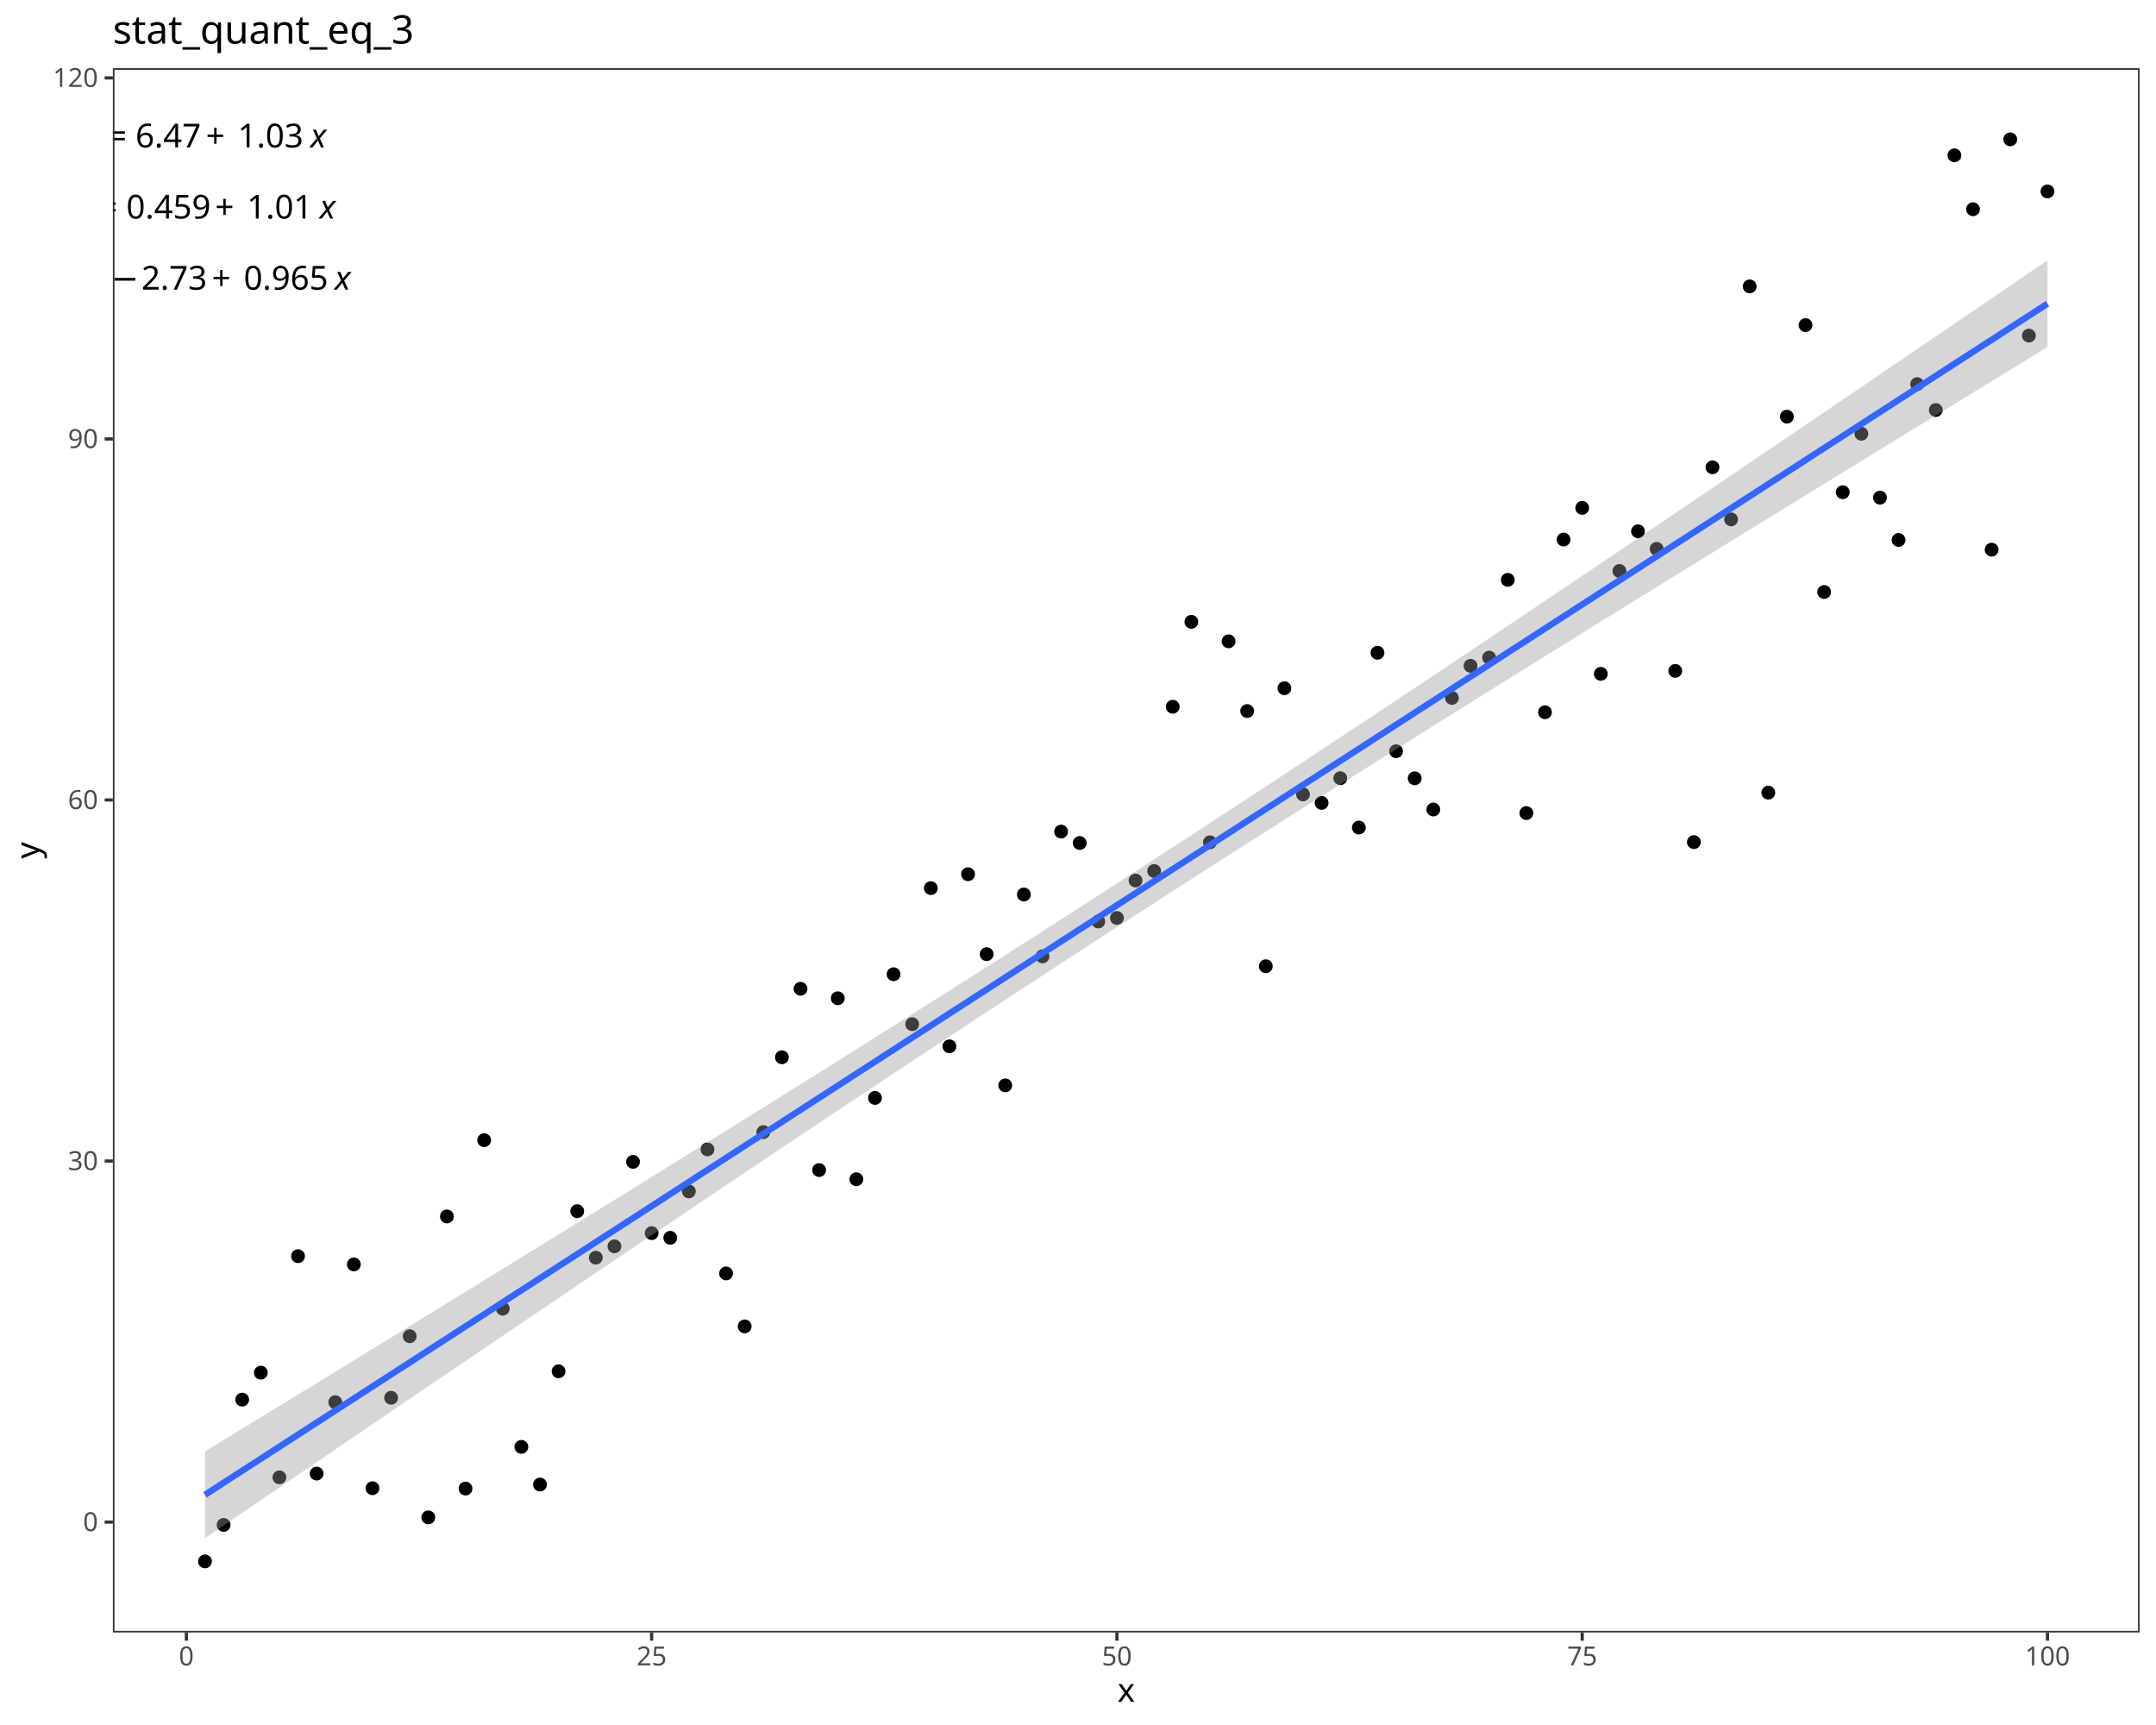
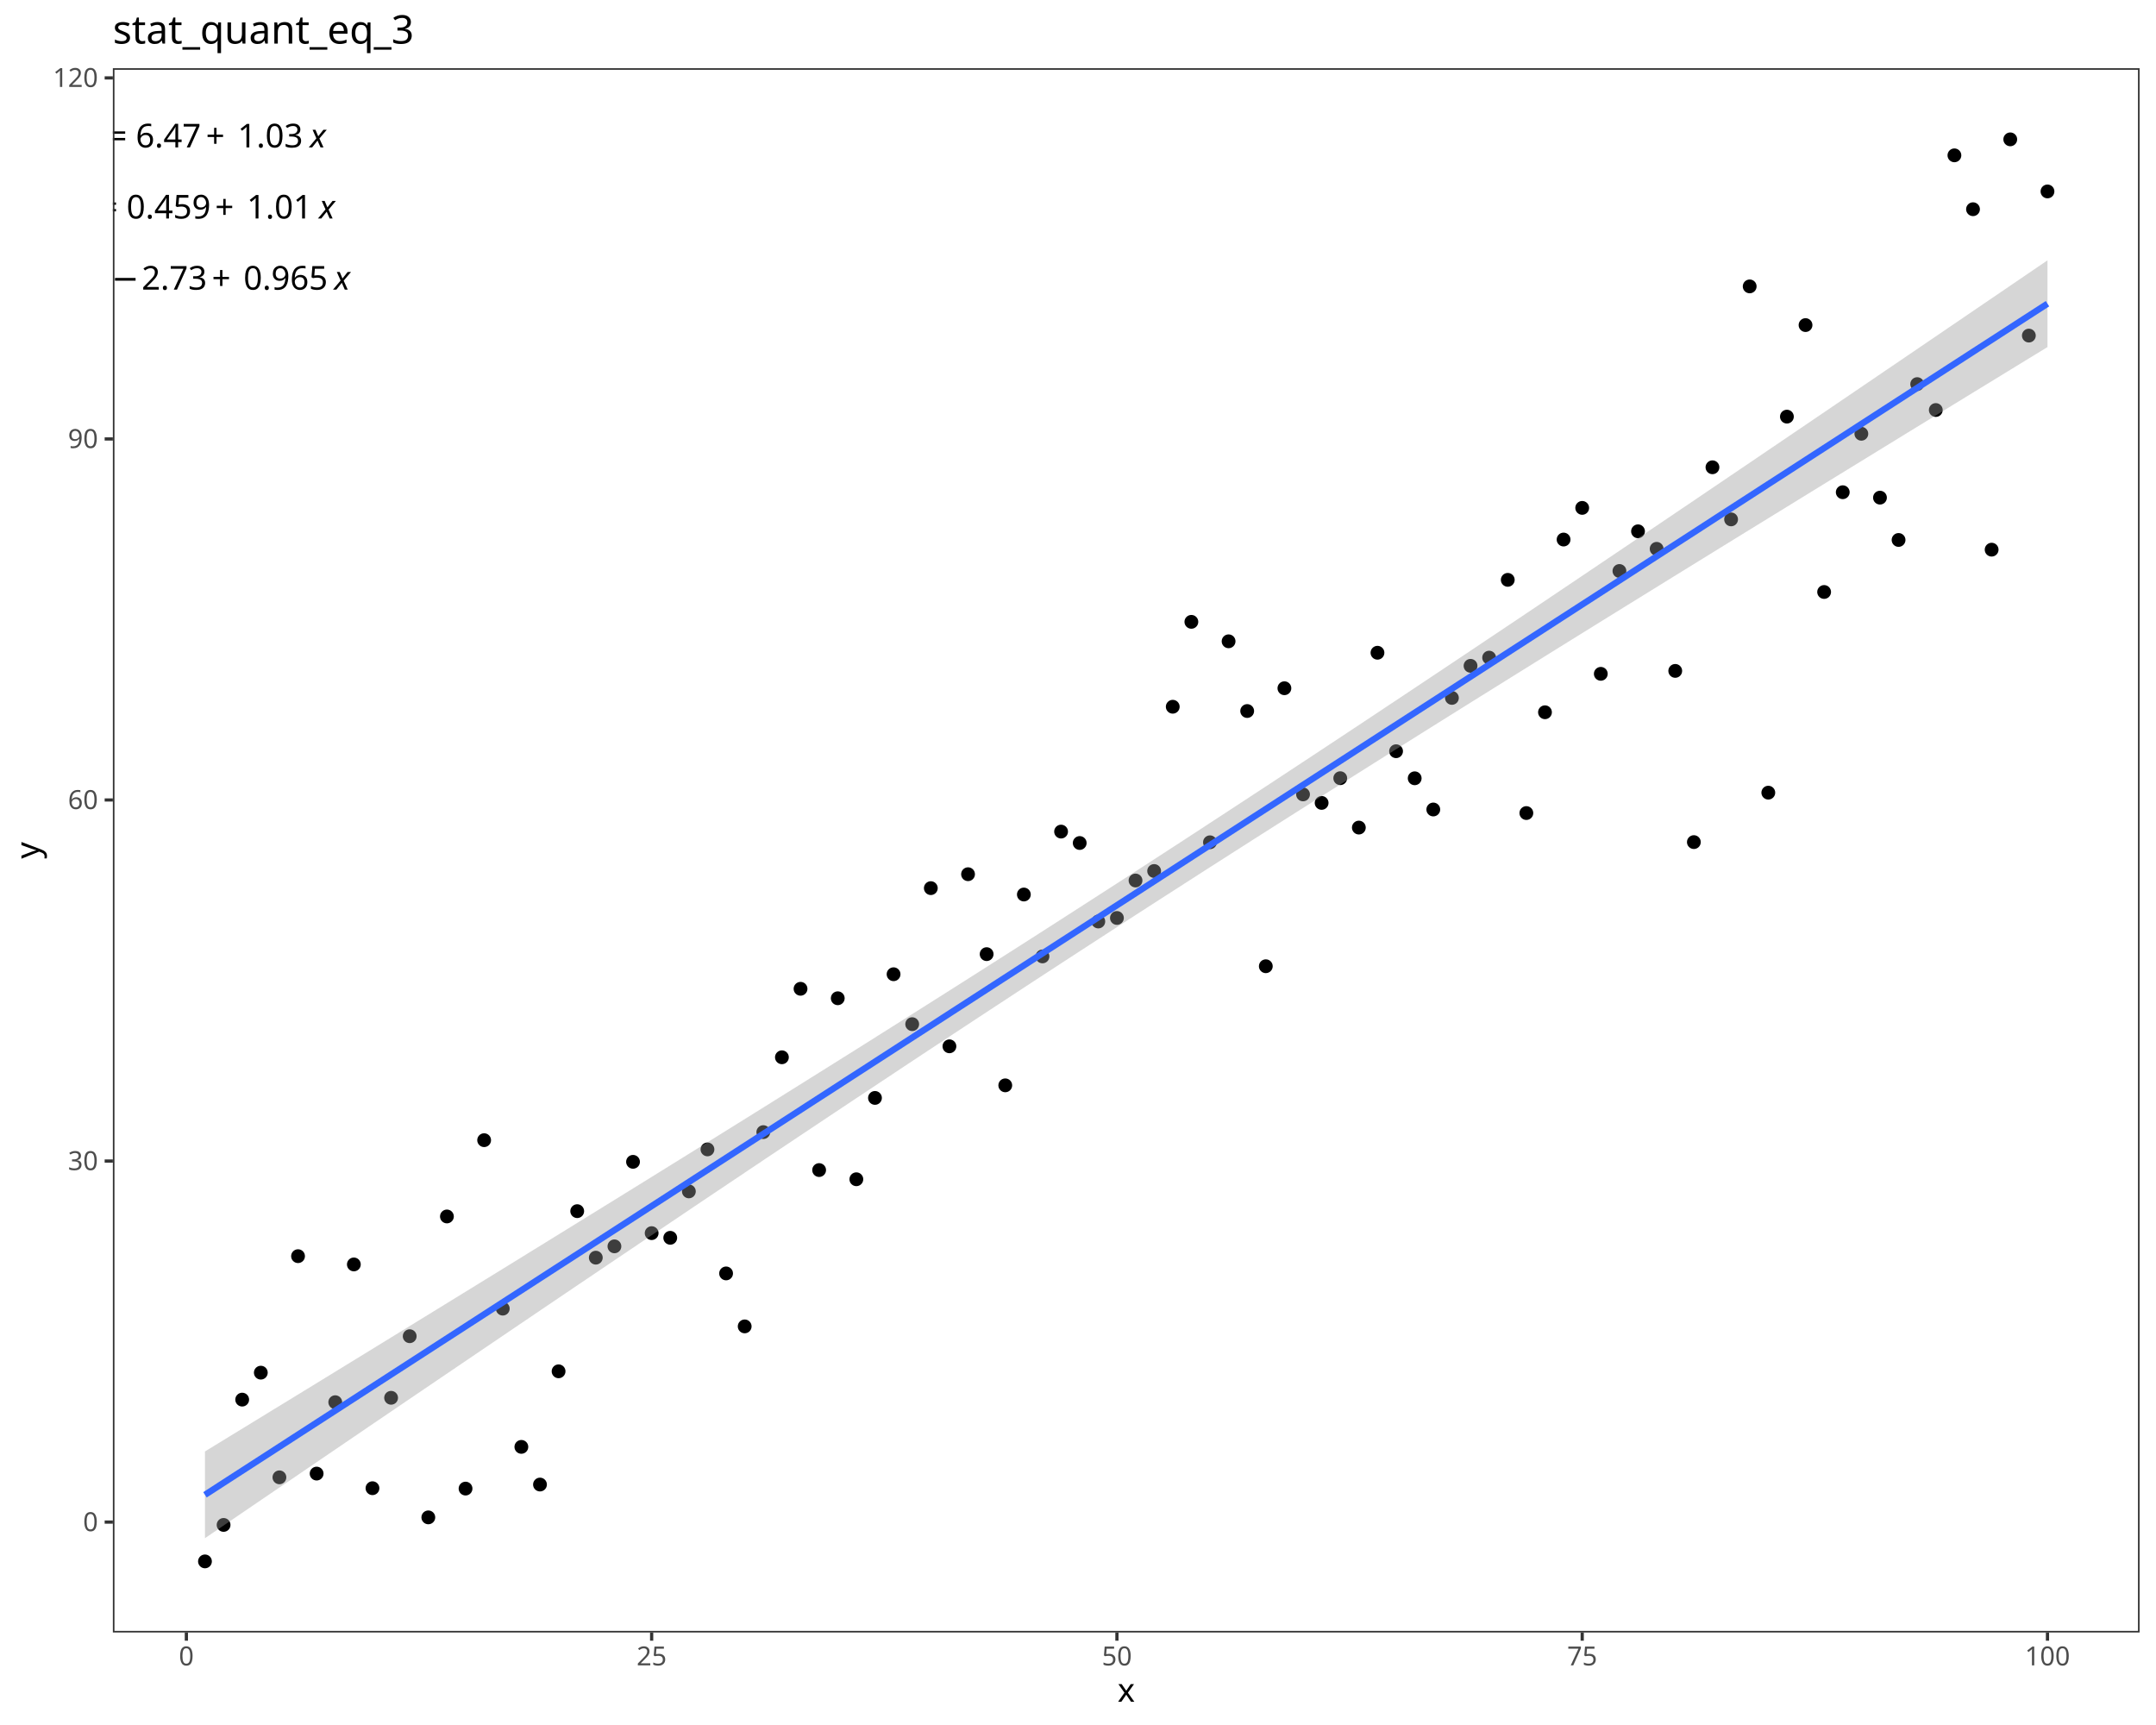
<svg xmlns="http://www.w3.org/2000/svg" class="svglite" data-engine-version="2.0" width="720.00pt" height="576.00pt" viewBox="0 0 720.00 576.00">
  <defs>
    <style type="text/css">
    .svglite line, .svglite polyline, .svglite polygon, .svglite path, .svglite rect, .svglite circle {
      fill: none;
      stroke: #000000;
      stroke-linecap: round;
      stroke-linejoin: round;
      stroke-miterlimit: 10.00;
    }
  </style>
  </defs>
  <rect width="100%" height="100%" style="stroke: none; fill: #FFFFFF;" />
  <defs>
    <clipPath id="cpMC4wMHw3MjAuMDB8MC4wMHw1NzYuMDA=">
      <rect x="0.00" y="0.00" width="720.00" height="576.00" />
    </clipPath>
  </defs>
  <g clip-path="url(#cpMC4wMHw3MjAuMDB8MC4wMHw1NzYuMDA=)">
    <rect x="0.00" y="0.00" width="720.00" height="576.00" style="stroke-width: 1.07; stroke: #FFFFFF; fill: #FFFFFF;" />
  </g>
  <defs>
    <clipPath id="cpMzcuNjl8NzE0LjUyfDIyLjc4fDU0NS4xMQ==">
      <rect x="37.69" y="22.78" width="676.83" height="522.33" />
    </clipPath>
  </defs>
  <g clip-path="url(#cpMzcuNjl8NzE0LjUyfDIyLjc4fDU0NS4xMQ==)">
    <rect x="37.69" y="22.78" width="676.83" height="522.33" style="stroke-width: 1.07; stroke: none; fill: #FFFFFF;" />
    <circle cx="68.45" cy="521.37" r="1.95" style="stroke-width: 0.71; fill: #000000;" />
    <circle cx="74.67" cy="509.19" r="1.95" style="stroke-width: 0.71; fill: #000000;" />
    <circle cx="80.88" cy="467.35" r="1.95" style="stroke-width: 0.71; fill: #000000;" />
    <circle cx="87.10" cy="458.35" r="1.95" style="stroke-width: 0.71; fill: #000000;" />
    <circle cx="93.31" cy="493.30" r="1.95" style="stroke-width: 0.71; fill: #000000;" />
    <circle cx="99.53" cy="419.45" r="1.95" style="stroke-width: 0.71; fill: #000000;" />
    <circle cx="105.74" cy="492.05" r="1.95" style="stroke-width: 0.71; fill: #000000;" />
    <circle cx="111.96" cy="468.21" r="1.95" style="stroke-width: 0.71; fill: #000000;" />
    <circle cx="118.17" cy="422.21" r="1.95" style="stroke-width: 0.71; fill: #000000;" />
    <circle cx="124.39" cy="496.93" r="1.95" style="stroke-width: 0.71; fill: #000000;" />
    <circle cx="130.61" cy="466.74" r="1.95" style="stroke-width: 0.71; fill: #000000;" />
    <circle cx="136.82" cy="446.18" r="1.95" style="stroke-width: 0.71; fill: #000000;" />
    <circle cx="143.04" cy="506.67" r="1.95" style="stroke-width: 0.71; fill: #000000;" />
    <circle cx="149.25" cy="406.19" r="1.95" style="stroke-width: 0.71; fill: #000000;" />
    <circle cx="155.47" cy="497.06" r="1.95" style="stroke-width: 0.71; fill: #000000;" />
    <circle cx="161.68" cy="380.72" r="1.95" style="stroke-width: 0.71; fill: #000000;" />
    <circle cx="167.90" cy="436.97" r="1.95" style="stroke-width: 0.71; fill: #000000;" />
    <circle cx="174.11" cy="483.13" r="1.95" style="stroke-width: 0.71; fill: #000000;" />
    <circle cx="180.33" cy="495.71" r="1.95" style="stroke-width: 0.71; fill: #000000;" />
    <circle cx="186.54" cy="457.90" r="1.95" style="stroke-width: 0.71; fill: #000000;" />
    <circle cx="192.76" cy="404.42" r="1.95" style="stroke-width: 0.71; fill: #000000;" />
    <circle cx="198.97" cy="419.95" r="1.95" style="stroke-width: 0.71; fill: #000000;" />
    <circle cx="205.19" cy="416.17" r="1.95" style="stroke-width: 0.71; fill: #000000;" />
    <circle cx="211.40" cy="387.95" r="1.95" style="stroke-width: 0.71; fill: #000000;" />
    <circle cx="217.62" cy="411.76" r="1.95" style="stroke-width: 0.71; fill: #000000;" />
    <circle cx="223.83" cy="413.32" r="1.95" style="stroke-width: 0.71; fill: #000000;" />
    <circle cx="230.05" cy="397.82" r="1.95" style="stroke-width: 0.71; fill: #000000;" />
    <circle cx="236.26" cy="383.80" r="1.95" style="stroke-width: 0.71; fill: #000000;" />
    <circle cx="242.48" cy="425.21" r="1.95" style="stroke-width: 0.71; fill: #000000;" />
    <circle cx="248.69" cy="442.90" r="1.95" style="stroke-width: 0.71; fill: #000000;" />
    <circle cx="254.91" cy="378.03" r="1.95" style="stroke-width: 0.71; fill: #000000;" />
    <circle cx="261.12" cy="353.04" r="1.95" style="stroke-width: 0.71; fill: #000000;" />
    <circle cx="267.34" cy="330.17" r="1.95" style="stroke-width: 0.71; fill: #000000;" />
    <circle cx="273.55" cy="390.70" r="1.95" style="stroke-width: 0.71; fill: #000000;" />
    <circle cx="279.77" cy="333.33" r="1.95" style="stroke-width: 0.71; fill: #000000;" />
    <circle cx="285.98" cy="393.77" r="1.95" style="stroke-width: 0.71; fill: #000000;" />
    <circle cx="292.20" cy="366.61" r="1.95" style="stroke-width: 0.71; fill: #000000;" />
    <circle cx="298.41" cy="325.31" r="1.95" style="stroke-width: 0.71; fill: #000000;" />
    <circle cx="304.63" cy="341.98" r="1.95" style="stroke-width: 0.71; fill: #000000;" />
    <circle cx="310.85" cy="296.56" r="1.95" style="stroke-width: 0.71; fill: #000000;" />
    <circle cx="317.06" cy="349.38" r="1.95" style="stroke-width: 0.71; fill: #000000;" />
    <circle cx="323.28" cy="291.91" r="1.95" style="stroke-width: 0.71; fill: #000000;" />
    <circle cx="329.49" cy="318.60" r="1.95" style="stroke-width: 0.71; fill: #000000;" />
    <circle cx="335.71" cy="362.41" r="1.95" style="stroke-width: 0.71; fill: #000000;" />
    <circle cx="341.92" cy="298.69" r="1.95" style="stroke-width: 0.71; fill: #000000;" />
    <circle cx="348.14" cy="319.36" r="1.95" style="stroke-width: 0.71; fill: #000000;" />
    <circle cx="354.35" cy="277.68" r="1.95" style="stroke-width: 0.71; fill: #000000;" />
    <circle cx="360.57" cy="281.49" r="1.95" style="stroke-width: 0.71; fill: #000000;" />
    <circle cx="366.78" cy="307.70" r="1.95" style="stroke-width: 0.71; fill: #000000;" />
    <circle cx="373.00" cy="306.52" r="1.95" style="stroke-width: 0.71; fill: #000000;" />
    <circle cx="379.21" cy="294.01" r="1.95" style="stroke-width: 0.71; fill: #000000;" />
    <circle cx="385.43" cy="290.84" r="1.95" style="stroke-width: 0.71; fill: #000000;" />
    <circle cx="391.64" cy="235.99" r="1.95" style="stroke-width: 0.71; fill: #000000;" />
    <circle cx="397.86" cy="207.64" r="1.95" style="stroke-width: 0.71; fill: #000000;" />
    <circle cx="404.07" cy="281.25" r="1.95" style="stroke-width: 0.71; fill: #000000;" />
    <circle cx="410.29" cy="214.14" r="1.95" style="stroke-width: 0.71; fill: #000000;" />
    <circle cx="416.50" cy="237.42" r="1.95" style="stroke-width: 0.71; fill: #000000;" />
    <circle cx="422.72" cy="322.64" r="1.95" style="stroke-width: 0.71; fill: #000000;" />
    <circle cx="428.93" cy="229.81" r="1.95" style="stroke-width: 0.71; fill: #000000;" />
    <circle cx="435.15" cy="265.26" r="1.95" style="stroke-width: 0.71; fill: #000000;" />
    <circle cx="441.36" cy="268.10" r="1.95" style="stroke-width: 0.71; fill: #000000;" />
    <circle cx="447.58" cy="259.85" r="1.95" style="stroke-width: 0.71; fill: #000000;" />
    <circle cx="453.79" cy="276.34" r="1.95" style="stroke-width: 0.71; fill: #000000;" />
    <circle cx="460.01" cy="217.96" r="1.95" style="stroke-width: 0.71; fill: #000000;" />
    <circle cx="466.22" cy="250.84" r="1.95" style="stroke-width: 0.71; fill: #000000;" />
    <circle cx="472.44" cy="259.88" r="1.95" style="stroke-width: 0.71; fill: #000000;" />
    <circle cx="478.65" cy="270.30" r="1.95" style="stroke-width: 0.71; fill: #000000;" />
    <circle cx="484.87" cy="233.04" r="1.95" style="stroke-width: 0.71; fill: #000000;" />
    <circle cx="491.09" cy="222.33" r="1.95" style="stroke-width: 0.71; fill: #000000;" />
    <circle cx="497.30" cy="219.59" r="1.95" style="stroke-width: 0.71; fill: #000000;" />
    <circle cx="503.52" cy="193.62" r="1.95" style="stroke-width: 0.71; fill: #000000;" />
    <circle cx="509.73" cy="271.49" r="1.95" style="stroke-width: 0.71; fill: #000000;" />
    <circle cx="515.95" cy="237.83" r="1.95" style="stroke-width: 0.71; fill: #000000;" />
    <circle cx="522.16" cy="180.16" r="1.95" style="stroke-width: 0.71; fill: #000000;" />
    <circle cx="528.38" cy="169.59" r="1.95" style="stroke-width: 0.71; fill: #000000;" />
    <circle cx="534.59" cy="225.00" r="1.95" style="stroke-width: 0.71; fill: #000000;" />
    <circle cx="540.81" cy="190.66" r="1.95" style="stroke-width: 0.71; fill: #000000;" />
    <circle cx="547.02" cy="177.41" r="1.95" style="stroke-width: 0.71; fill: #000000;" />
    <circle cx="553.24" cy="183.26" r="1.95" style="stroke-width: 0.71; fill: #000000;" />
    <circle cx="559.45" cy="224.02" r="1.95" style="stroke-width: 0.71; fill: #000000;" />
    <circle cx="565.67" cy="281.19" r="1.95" style="stroke-width: 0.71; fill: #000000;" />
    <circle cx="571.88" cy="156.03" r="1.95" style="stroke-width: 0.71; fill: #000000;" />
    <circle cx="578.10" cy="173.43" r="1.95" style="stroke-width: 0.71; fill: #000000;" />
    <circle cx="584.31" cy="95.63" r="1.95" style="stroke-width: 0.71; fill: #000000;" />
    <circle cx="590.53" cy="264.68" r="1.95" style="stroke-width: 0.71; fill: #000000;" />
    <circle cx="596.74" cy="139.12" r="1.95" style="stroke-width: 0.71; fill: #000000;" />
    <circle cx="602.96" cy="108.55" r="1.95" style="stroke-width: 0.71; fill: #000000;" />
    <circle cx="609.17" cy="197.67" r="1.95" style="stroke-width: 0.71; fill: #000000;" />
    <circle cx="615.39" cy="164.36" r="1.95" style="stroke-width: 0.71; fill: #000000;" />
    <circle cx="621.60" cy="144.84" r="1.95" style="stroke-width: 0.71; fill: #000000;" />
    <circle cx="627.82" cy="166.17" r="1.95" style="stroke-width: 0.71; fill: #000000;" />
    <circle cx="634.03" cy="180.30" r="1.95" style="stroke-width: 0.71; fill: #000000;" />
    <circle cx="640.25" cy="128.26" r="1.95" style="stroke-width: 0.71; fill: #000000;" />
    <circle cx="646.46" cy="136.91" r="1.95" style="stroke-width: 0.71; fill: #000000;" />
    <circle cx="652.68" cy="51.87" r="1.95" style="stroke-width: 0.71; fill: #000000;" />
    <circle cx="658.89" cy="69.86" r="1.95" style="stroke-width: 0.71; fill: #000000;" />
    <circle cx="665.11" cy="183.54" r="1.95" style="stroke-width: 0.71; fill: #000000;" />
    <circle cx="671.33" cy="46.53" r="1.95" style="stroke-width: 0.71; fill: #000000;" />
    <circle cx="677.54" cy="112.06" r="1.95" style="stroke-width: 0.71; fill: #000000;" />
    <circle cx="683.76" cy="63.92" r="1.95" style="stroke-width: 0.71; fill: #000000;" />
    <polygon points="68.45,484.66 76.24,479.89 84.03,475.13 91.82,470.36 99.61,465.60 107.40,460.83 115.19,456.05 122.97,451.28 130.76,446.50 138.55,441.72 146.34,436.94 154.13,432.15 161.92,427.36 169.71,422.57 177.49,417.77 185.28,412.97 193.07,408.16 200.86,403.35 208.65,398.54 216.44,393.72 224.23,388.89 232.01,384.06 239.80,379.22 247.59,374.37 255.38,369.52 263.17,364.65 270.96,359.78 278.75,354.90 286.54,350.02 294.32,345.12 302.11,340.21 309.90,335.29 317.69,330.36 325.48,325.42 333.27,320.46 341.06,315.50 348.84,310.52 356.63,305.52 364.42,300.51 372.21,295.49 380.00,290.46 387.79,285.41 395.58,280.35 403.36,275.27 411.15,270.18 418.94,265.08 426.73,259.97 434.52,254.84 442.31,249.70 450.10,244.55 457.89,239.39 465.67,234.22 473.46,229.04 481.25,223.85 489.04,218.65 496.83,213.44 504.62,208.23 512.41,203.01 520.19,197.78 527.98,192.54 535.77,187.30 543.56,182.05 551.35,176.80 559.14,171.54 566.93,166.28 574.71,161.01 582.50,155.74 590.29,150.46 598.08,145.18 605.87,139.90 613.66,134.61 621.45,129.32 629.23,124.03 637.02,118.74 644.81,113.44 652.60,108.14 660.39,102.84 668.18,97.54 675.97,92.23 683.76,86.93 683.76,115.89 675.97,120.65 668.18,125.42 660.39,130.18 652.60,134.95 644.81,139.72 637.02,144.49 629.23,149.27 621.45,154.05 613.66,158.83 605.87,163.61 598.08,168.40 590.29,173.19 582.50,177.98 574.71,182.78 566.93,187.58 559.14,192.38 551.35,197.20 543.56,202.01 535.77,206.83 527.98,211.66 520.19,216.49 512.41,221.33 504.62,226.18 496.83,231.03 489.04,235.89 481.25,240.76 473.46,245.64 465.67,250.53 457.89,255.43 450.10,260.34 442.31,265.26 434.52,270.19 426.73,275.13 418.94,280.08 411.15,285.05 403.36,290.03 395.58,295.03 387.79,300.03 380.00,305.05 372.21,310.09 364.42,315.14 356.63,320.20 348.84,325.27 341.06,330.36 333.27,335.47 325.48,340.58 317.69,345.71 309.90,350.84 302.11,355.99 294.32,361.16 286.54,366.33 278.75,371.51 270.96,376.70 263.17,381.90 255.38,387.10 247.59,392.32 239.80,397.54 232.01,402.77 224.23,408.01 216.44,413.25 208.65,418.50 200.86,423.75 193.07,429.01 185.28,434.27 177.49,439.54 169.71,444.81 161.92,450.09 154.13,455.37 146.34,460.65 138.55,465.93 130.76,471.22 122.97,476.51 115.19,481.81 107.40,487.11 99.61,492.41 91.82,497.71 84.03,503.01 76.24,508.32 68.45,513.62 " style="stroke-width: 0.00; stroke: none; stroke-linecap: butt; fill: #999999; fill-opacity: 0.40;" />
    <polyline points="68.45,484.66 76.24,479.89 84.03,475.13 91.82,470.36 99.61,465.60 107.40,460.83 115.19,456.05 122.97,451.28 130.76,446.50 138.55,441.72 146.34,436.94 154.13,432.15 161.92,427.36 169.71,422.57 177.49,417.77 185.28,412.97 193.07,408.16 200.86,403.35 208.65,398.54 216.44,393.72 224.23,388.89 232.01,384.06 239.80,379.22 247.59,374.37 255.38,369.52 263.17,364.65 270.96,359.78 278.75,354.90 286.54,350.02 294.32,345.12 302.11,340.21 309.90,335.29 317.69,330.36 325.48,325.42 333.27,320.46 341.06,315.50 348.84,310.52 356.63,305.52 364.42,300.51 372.21,295.49 380.00,290.46 387.79,285.41 395.58,280.35 403.36,275.27 411.15,270.18 418.94,265.08 426.73,259.97 434.52,254.84 442.31,249.70 450.10,244.55 457.89,239.39 465.67,234.22 473.46,229.04 481.25,223.85 489.04,218.65 496.83,213.44 504.62,208.23 512.41,203.01 520.19,197.78 527.98,192.54 535.77,187.30 543.56,182.05 551.35,176.80 559.14,171.54 566.93,166.28 574.71,161.01 582.50,155.74 590.29,150.46 598.08,145.18 605.87,139.90 613.66,134.61 621.45,129.32 629.23,124.03 637.02,118.74 644.81,113.44 652.60,108.14 660.39,102.84 668.18,97.54 675.97,92.23 683.76,86.93 " style="stroke-width: 2.13; stroke: none; stroke-linecap: butt;" />
    <polyline points="683.76,115.89 675.97,120.65 668.18,125.42 660.39,130.18 652.60,134.95 644.81,139.72 637.02,144.49 629.23,149.27 621.45,154.05 613.66,158.83 605.87,163.61 598.08,168.40 590.29,173.19 582.50,177.98 574.71,182.78 566.93,187.58 559.14,192.38 551.35,197.20 543.56,202.01 535.77,206.83 527.98,211.66 520.19,216.49 512.41,221.33 504.62,226.18 496.83,231.03 489.04,235.89 481.25,240.76 473.46,245.64 465.67,250.53 457.89,255.43 450.10,260.34 442.31,265.26 434.52,270.19 426.73,275.13 418.94,280.08 411.15,285.05 403.36,290.03 395.58,295.03 387.79,300.03 380.00,305.05 372.21,310.09 364.42,315.14 356.63,320.20 348.84,325.27 341.06,330.36 333.27,335.47 325.48,340.58 317.69,345.71 309.90,350.84 302.11,355.99 294.32,361.16 286.54,366.33 278.75,371.51 270.96,376.70 263.17,381.90 255.38,387.10 247.59,392.32 239.80,397.54 232.01,402.77 224.23,408.01 216.44,413.25 208.65,418.50 200.86,423.75 193.07,429.01 185.28,434.27 177.49,439.54 169.71,444.81 161.92,450.09 154.13,455.37 146.34,460.65 138.55,465.93 130.76,471.22 122.97,476.51 115.19,481.81 107.40,487.11 99.61,492.41 91.82,497.71 84.03,503.01 76.24,508.32 68.45,513.62 " style="stroke-width: 2.13; stroke: none; stroke-linecap: butt;" />
    <polyline points="68.45,499.14 76.24,494.10 84.03,489.07 91.82,484.04 99.61,479.00 107.40,473.97 115.19,468.93 122.97,463.90 130.76,458.86 138.55,453.83 146.34,448.79 154.13,443.76 161.92,438.72 169.71,433.69 177.49,428.66 185.28,423.62 193.07,418.59 200.86,413.55 208.65,408.52 216.44,403.48 224.23,398.45 232.01,393.41 239.80,388.38 247.59,383.34 255.38,378.31 263.17,373.28 270.96,368.24 278.75,363.21 286.54,358.17 294.32,353.14 302.11,348.10 309.90,343.07 317.69,338.03 325.48,333.00 333.27,327.96 341.06,322.93 348.84,317.89 356.63,312.86 364.42,307.83 372.21,302.79 380.00,297.76 387.79,292.72 395.58,287.69 403.36,282.65 411.15,277.62 418.94,272.58 426.73,267.55 434.52,262.51 442.31,257.48 450.10,252.45 457.89,247.41 465.67,242.38 473.46,237.34 481.25,232.31 489.04,227.27 496.83,222.24 504.62,217.20 512.41,212.17 520.19,207.13 527.98,202.10 535.77,197.07 543.56,192.03 551.35,187.00 559.14,181.96 566.93,176.93 574.71,171.89 582.50,166.86 590.29,161.82 598.08,156.79 605.87,151.75 613.66,146.72 621.45,141.68 629.23,136.65 637.02,131.62 644.81,126.58 652.60,121.55 660.39,116.51 668.18,111.48 675.97,106.44 683.76,101.41 " style="stroke-width: 2.13; stroke: #3366FF; stroke-linecap: butt;" />
-     <text x="19.62" y="96.72" style="font-size: 11.04px; font-style: italic; font-family: sans;" textLength="5.52px" lengthAdjust="spacingAndGlyphs">y</text>
-     <text x="25.14" y="96.72" style="font-size: 11.04px; font-family: sans;" textLength="2.76px" lengthAdjust="spacingAndGlyphs"> </text>
-     <text x="27.90" y="96.72" style="font-size: 11.04px; font-family: sans;" textLength="6.45px" lengthAdjust="spacingAndGlyphs">=</text>
-     <text x="34.35" y="96.72" style="font-size: 11.04px; font-family: sans;" textLength="2.76px" lengthAdjust="spacingAndGlyphs"> </text>
-     <text x="37.12" y="96.72" style="font-size: 11.04px; font-family: sans;" textLength="8.58px" lengthAdjust="spacingAndGlyphs">−</text>
-     <text x="47.23" y="96.72" style="font-size: 11.04px; font-family: sans;" textLength="21.49px" lengthAdjust="spacingAndGlyphs">2.73</text>
-     <text x="70.76" y="96.72" style="font-size: 11.04px; font-family: sans;" textLength="8.57px" lengthAdjust="spacingAndGlyphs">+</text>
-     <text x="81.38" y="96.72" style="font-size: 11.04px; font-family: sans;" textLength="27.63px" lengthAdjust="spacingAndGlyphs">0.965</text>
-     <text x="109.00" y="96.72" style="font-size: 11.04px; font-family: sans;" textLength="2.76px" lengthAdjust="spacingAndGlyphs"> </text>
-     <text x="111.77" y="96.72" style="font-size: 11.04px; font-style: italic; font-family: sans;" textLength="5.52px" lengthAdjust="spacingAndGlyphs">x</text>
-     <text x="24.67" y="72.98" style="font-size: 11.04px; font-style: italic; font-family: sans;" textLength="5.52px" lengthAdjust="spacingAndGlyphs">y</text>
-     <text x="30.20" y="72.98" style="font-size: 11.04px; font-family: sans;" textLength="2.76px" lengthAdjust="spacingAndGlyphs"> </text>
-     <text x="32.96" y="72.98" style="font-size: 11.04px; font-family: sans;" textLength="6.45px" lengthAdjust="spacingAndGlyphs">=</text>
-     <text x="39.41" y="72.98" style="font-size: 11.04px; font-family: sans;" textLength="2.76px" lengthAdjust="spacingAndGlyphs"> </text>
-     <text x="42.17" y="72.98" style="font-size: 11.04px; font-family: sans;" textLength="27.63px" lengthAdjust="spacingAndGlyphs">0.459</text>
-     <text x="71.84" y="72.98" style="font-size: 11.04px; font-family: sans;" textLength="8.57px" lengthAdjust="spacingAndGlyphs">+</text>
-     <text x="82.46" y="72.98" style="font-size: 11.04px; font-family: sans;" textLength="21.49px" lengthAdjust="spacingAndGlyphs">1.01</text>
-     <text x="103.95" y="72.98" style="font-size: 11.04px; font-family: sans;" textLength="2.76px" lengthAdjust="spacingAndGlyphs"> </text>
-     <text x="106.71" y="72.98" style="font-size: 11.04px; font-style: italic; font-family: sans;" textLength="5.52px" lengthAdjust="spacingAndGlyphs">x</text>
-     <text x="27.74" y="49.23" style="font-size: 11.04px; font-style: italic; font-family: sans;" textLength="5.52px" lengthAdjust="spacingAndGlyphs">y</text>
-     <text x="33.27" y="49.23" style="font-size: 11.04px; font-family: sans;" textLength="2.76px" lengthAdjust="spacingAndGlyphs"> </text>
-     <text x="36.03" y="49.23" style="font-size: 11.04px; font-family: sans;" textLength="6.45px" lengthAdjust="spacingAndGlyphs">=</text>
-     <text x="42.48" y="49.23" style="font-size: 11.04px; font-family: sans;" textLength="2.76px" lengthAdjust="spacingAndGlyphs"> </text>
-     <text x="45.24" y="49.23" style="font-size: 11.04px; font-family: sans;" textLength="21.49px" lengthAdjust="spacingAndGlyphs">6.47</text>
-     <text x="68.77" y="49.23" style="font-size: 11.04px; font-family: sans;" textLength="8.57px" lengthAdjust="spacingAndGlyphs">+</text>
-     <text x="79.39" y="49.23" style="font-size: 11.04px; font-family: sans;" textLength="21.49px" lengthAdjust="spacingAndGlyphs">1.03</text>
-     <text x="100.88" y="49.23" style="font-size: 11.04px; font-family: sans;" textLength="2.76px" lengthAdjust="spacingAndGlyphs"> </text>
-     <text x="103.64" y="49.23" style="font-size: 11.04px; font-style: italic; font-family: sans;" textLength="5.52px" lengthAdjust="spacingAndGlyphs">x</text>
+     <text x="19.79" y="96.71" style="font-size: 11.00px; font-style: italic; font-family: sans;" textLength="5.50px" lengthAdjust="spacingAndGlyphs">y</text>
+     <text x="25.30" y="96.71" style="font-size: 11.00px; font-family: sans;" textLength="2.75px" lengthAdjust="spacingAndGlyphs"> </text>
+     <text x="28.05" y="96.71" style="font-size: 11.00px; font-family: sans;" textLength="6.43px" lengthAdjust="spacingAndGlyphs">=</text>
+     <text x="34.48" y="96.71" style="font-size: 11.00px; font-family: sans;" textLength="2.75px" lengthAdjust="spacingAndGlyphs"> </text>
+     <text x="37.23" y="96.71" style="font-size: 11.00px; font-family: sans;" textLength="8.55px" lengthAdjust="spacingAndGlyphs">−</text>
+     <text x="47.30" y="96.71" style="font-size: 11.00px; font-family: sans;" textLength="21.41px" lengthAdjust="spacingAndGlyphs">2.73</text>
+     <text x="70.75" y="96.71" style="font-size: 11.00px; font-family: sans;" textLength="8.54px" lengthAdjust="spacingAndGlyphs">+</text>
+     <text x="81.33" y="96.71" style="font-size: 11.00px; font-family: sans;" textLength="27.53px" lengthAdjust="spacingAndGlyphs">0.965</text>
+     <text x="108.86" y="96.71" style="font-size: 11.00px; font-family: sans;" textLength="2.75px" lengthAdjust="spacingAndGlyphs"> </text>
+     <text x="111.61" y="96.71" style="font-size: 11.00px; font-style: italic; font-family: sans;" textLength="5.50px" lengthAdjust="spacingAndGlyphs">x</text>
+     <text x="24.83" y="72.97" style="font-size: 11.00px; font-style: italic; font-family: sans;" textLength="5.50px" lengthAdjust="spacingAndGlyphs">y</text>
+     <text x="30.33" y="72.97" style="font-size: 11.00px; font-family: sans;" textLength="2.75px" lengthAdjust="spacingAndGlyphs"> </text>
+     <text x="33.09" y="72.97" style="font-size: 11.00px; font-family: sans;" textLength="6.43px" lengthAdjust="spacingAndGlyphs">=</text>
+     <text x="39.51" y="72.97" style="font-size: 11.00px; font-family: sans;" textLength="2.75px" lengthAdjust="spacingAndGlyphs"> </text>
+     <text x="42.27" y="72.97" style="font-size: 11.00px; font-family: sans;" textLength="27.53px" lengthAdjust="spacingAndGlyphs">0.459</text>
+     <text x="71.83" y="72.97" style="font-size: 11.00px; font-family: sans;" textLength="8.54px" lengthAdjust="spacingAndGlyphs">+</text>
+     <text x="82.41" y="72.97" style="font-size: 11.00px; font-family: sans;" textLength="21.41px" lengthAdjust="spacingAndGlyphs">1.01</text>
+     <text x="103.82" y="72.97" style="font-size: 11.00px; font-family: sans;" textLength="2.75px" lengthAdjust="spacingAndGlyphs"> </text>
+     <text x="106.57" y="72.97" style="font-size: 11.00px; font-style: italic; font-family: sans;" textLength="5.50px" lengthAdjust="spacingAndGlyphs">x</text>
+     <text x="27.89" y="49.23" style="font-size: 11.00px; font-style: italic; font-family: sans;" textLength="5.50px" lengthAdjust="spacingAndGlyphs">y</text>
+     <text x="33.39" y="49.23" style="font-size: 11.00px; font-family: sans;" textLength="2.75px" lengthAdjust="spacingAndGlyphs"> </text>
+     <text x="36.15" y="49.23" style="font-size: 11.00px; font-family: sans;" textLength="6.43px" lengthAdjust="spacingAndGlyphs">=</text>
+     <text x="42.57" y="49.23" style="font-size: 11.00px; font-family: sans;" textLength="2.75px" lengthAdjust="spacingAndGlyphs"> </text>
+     <text x="45.33" y="49.23" style="font-size: 11.00px; font-family: sans;" textLength="21.41px" lengthAdjust="spacingAndGlyphs">6.47</text>
+     <text x="68.77" y="49.23" style="font-size: 11.00px; font-family: sans;" textLength="8.54px" lengthAdjust="spacingAndGlyphs">+</text>
+     <text x="79.35" y="49.23" style="font-size: 11.00px; font-family: sans;" textLength="21.41px" lengthAdjust="spacingAndGlyphs">1.03</text>
+     <text x="100.76" y="49.23" style="font-size: 11.00px; font-family: sans;" textLength="2.75px" lengthAdjust="spacingAndGlyphs"> </text>
+     <text x="103.51" y="49.23" style="font-size: 11.00px; font-style: italic; font-family: sans;" textLength="5.50px" lengthAdjust="spacingAndGlyphs">x</text>
    <rect x="37.69" y="22.78" width="676.83" height="522.33" style="stroke-width: 1.07; stroke: #333333;" />
  </g>
  <g clip-path="url(#cpMC4wMHw3MjAuMDB8MC4wMHw1NzYuMDA=)">
    <text x="32.76" y="511.27" text-anchor="end" style="font-size: 8.80px; fill: #4D4D4D; font-family: sans;" textLength="4.89px" lengthAdjust="spacingAndGlyphs">0</text>
    <text x="32.76" y="390.71" text-anchor="end" style="font-size: 8.80px; fill: #4D4D4D; font-family: sans;" textLength="9.79px" lengthAdjust="spacingAndGlyphs">30</text>
    <text x="32.76" y="270.15" text-anchor="end" style="font-size: 8.80px; fill: #4D4D4D; font-family: sans;" textLength="9.79px" lengthAdjust="spacingAndGlyphs">60</text>
    <text x="32.76" y="149.59" text-anchor="end" style="font-size: 8.80px; fill: #4D4D4D; font-family: sans;" textLength="9.79px" lengthAdjust="spacingAndGlyphs">90</text>
    <text x="32.76" y="29.04" text-anchor="end" style="font-size: 8.80px; fill: #4D4D4D; font-family: sans;" textLength="14.68px" lengthAdjust="spacingAndGlyphs">120</text>
    <polyline points="34.95,508.24 37.69,508.24 " style="stroke-width: 1.07; stroke: #333333; stroke-linecap: butt;" />
    <polyline points="34.95,387.68 37.69,387.68 " style="stroke-width: 1.07; stroke: #333333; stroke-linecap: butt;" />
    <polyline points="34.95,267.12 37.69,267.12 " style="stroke-width: 1.07; stroke: #333333; stroke-linecap: butt;" />
    <polyline points="34.95,146.57 37.69,146.57 " style="stroke-width: 1.07; stroke: #333333; stroke-linecap: butt;" />
    <polyline points="34.95,26.01 37.69,26.01 " style="stroke-width: 1.07; stroke: #333333; stroke-linecap: butt;" />
    <polyline points="62.24,547.85 62.24,545.11 " style="stroke-width: 1.07; stroke: #333333; stroke-linecap: butt;" />
    <polyline points="217.62,547.85 217.62,545.11 " style="stroke-width: 1.07; stroke: #333333; stroke-linecap: butt;" />
    <polyline points="373.00,547.85 373.00,545.11 " style="stroke-width: 1.07; stroke: #333333; stroke-linecap: butt;" />
    <polyline points="528.38,547.85 528.38,545.11 " style="stroke-width: 1.07; stroke: #333333; stroke-linecap: butt;" />
    <polyline points="683.76,547.85 683.76,545.11 " style="stroke-width: 1.07; stroke: #333333; stroke-linecap: butt;" />
    <text x="62.24" y="556.10" text-anchor="middle" style="font-size: 8.80px; fill: #4D4D4D; font-family: sans;" textLength="4.89px" lengthAdjust="spacingAndGlyphs">0</text>
    <text x="217.62" y="556.10" text-anchor="middle" style="font-size: 8.80px; fill: #4D4D4D; font-family: sans;" textLength="9.79px" lengthAdjust="spacingAndGlyphs">25</text>
    <text x="373.00" y="556.10" text-anchor="middle" style="font-size: 8.80px; fill: #4D4D4D; font-family: sans;" textLength="9.79px" lengthAdjust="spacingAndGlyphs">50</text>
    <text x="528.38" y="556.10" text-anchor="middle" style="font-size: 8.80px; fill: #4D4D4D; font-family: sans;" textLength="9.79px" lengthAdjust="spacingAndGlyphs">75</text>
    <text x="683.76" y="556.10" text-anchor="middle" style="font-size: 8.80px; fill: #4D4D4D; font-family: sans;" textLength="14.68px" lengthAdjust="spacingAndGlyphs">100</text>
    <text x="376.10" y="568.24" text-anchor="middle" style="font-size: 11.00px; font-family: sans;" textLength="5.50px" lengthAdjust="spacingAndGlyphs">x</text>
    <text transform="translate(13.05,283.95) rotate(-90)" text-anchor="middle" style="font-size: 11.00px; font-family: sans;" textLength="5.50px" lengthAdjust="spacingAndGlyphs">y</text>
    <text x="37.69" y="14.56" style="font-size: 13.20px; font-family: sans;" textLength="98.37px" lengthAdjust="spacingAndGlyphs">stat_quant_eq_3</text>
  </g>
</svg>
